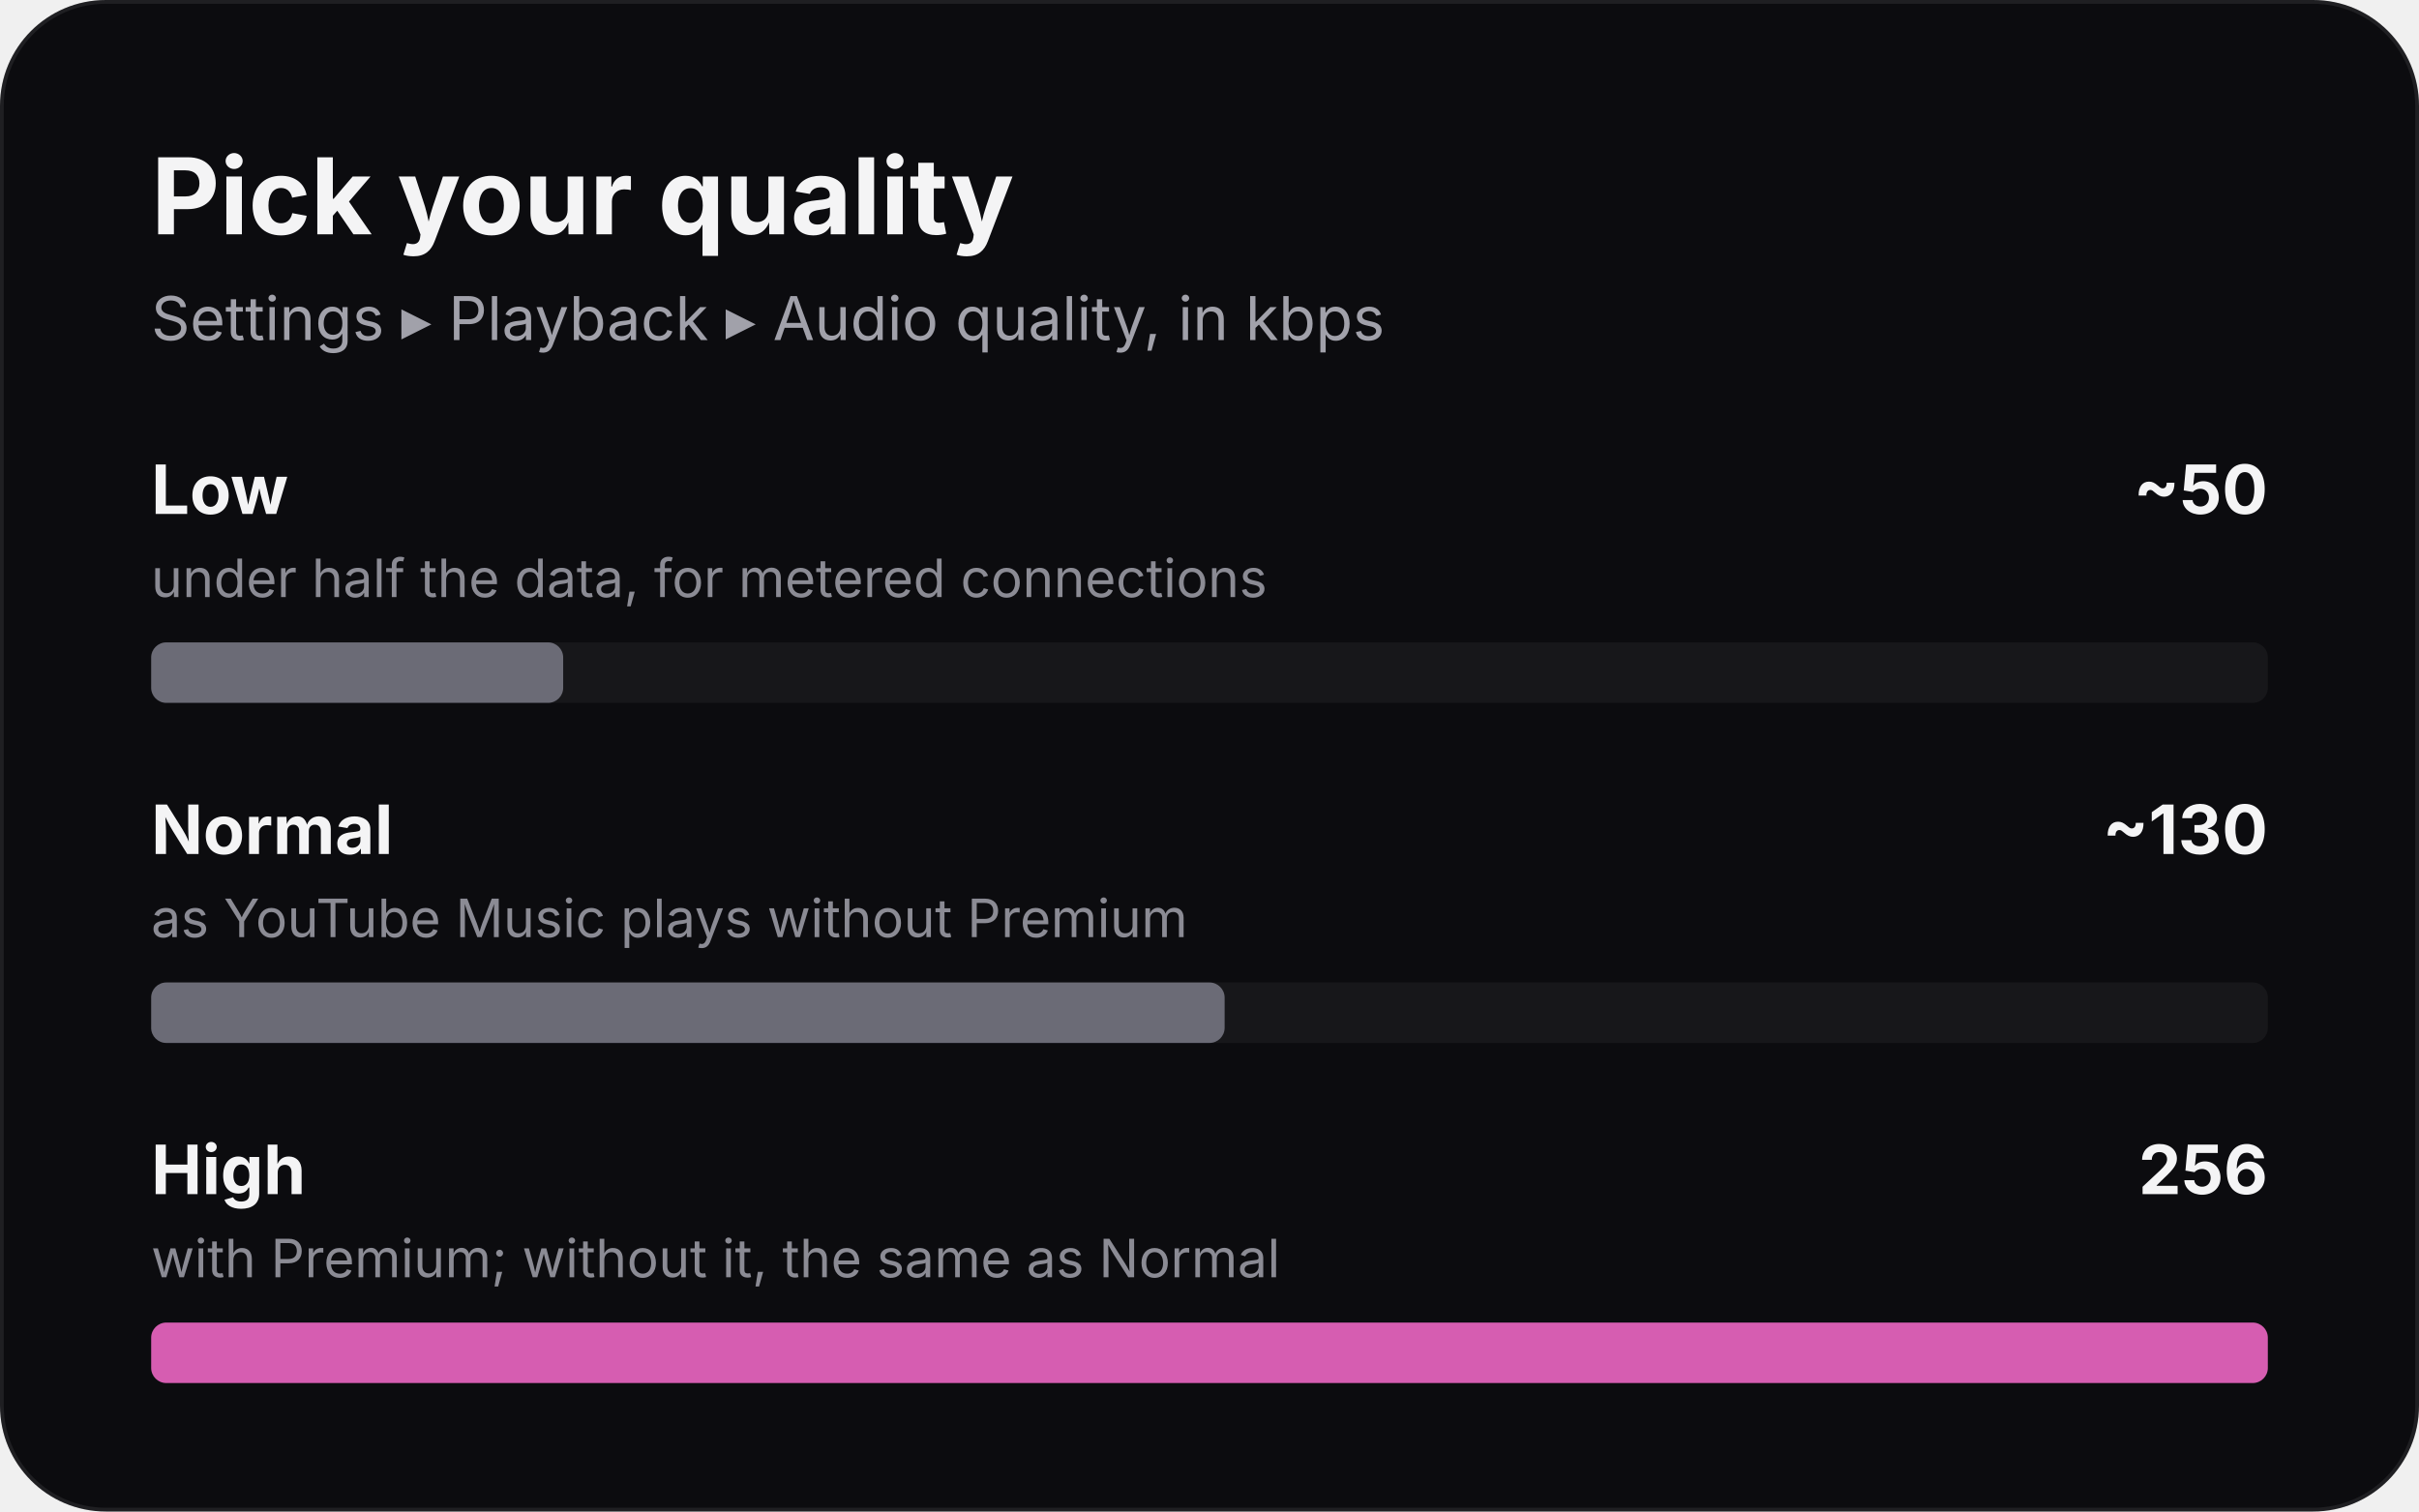
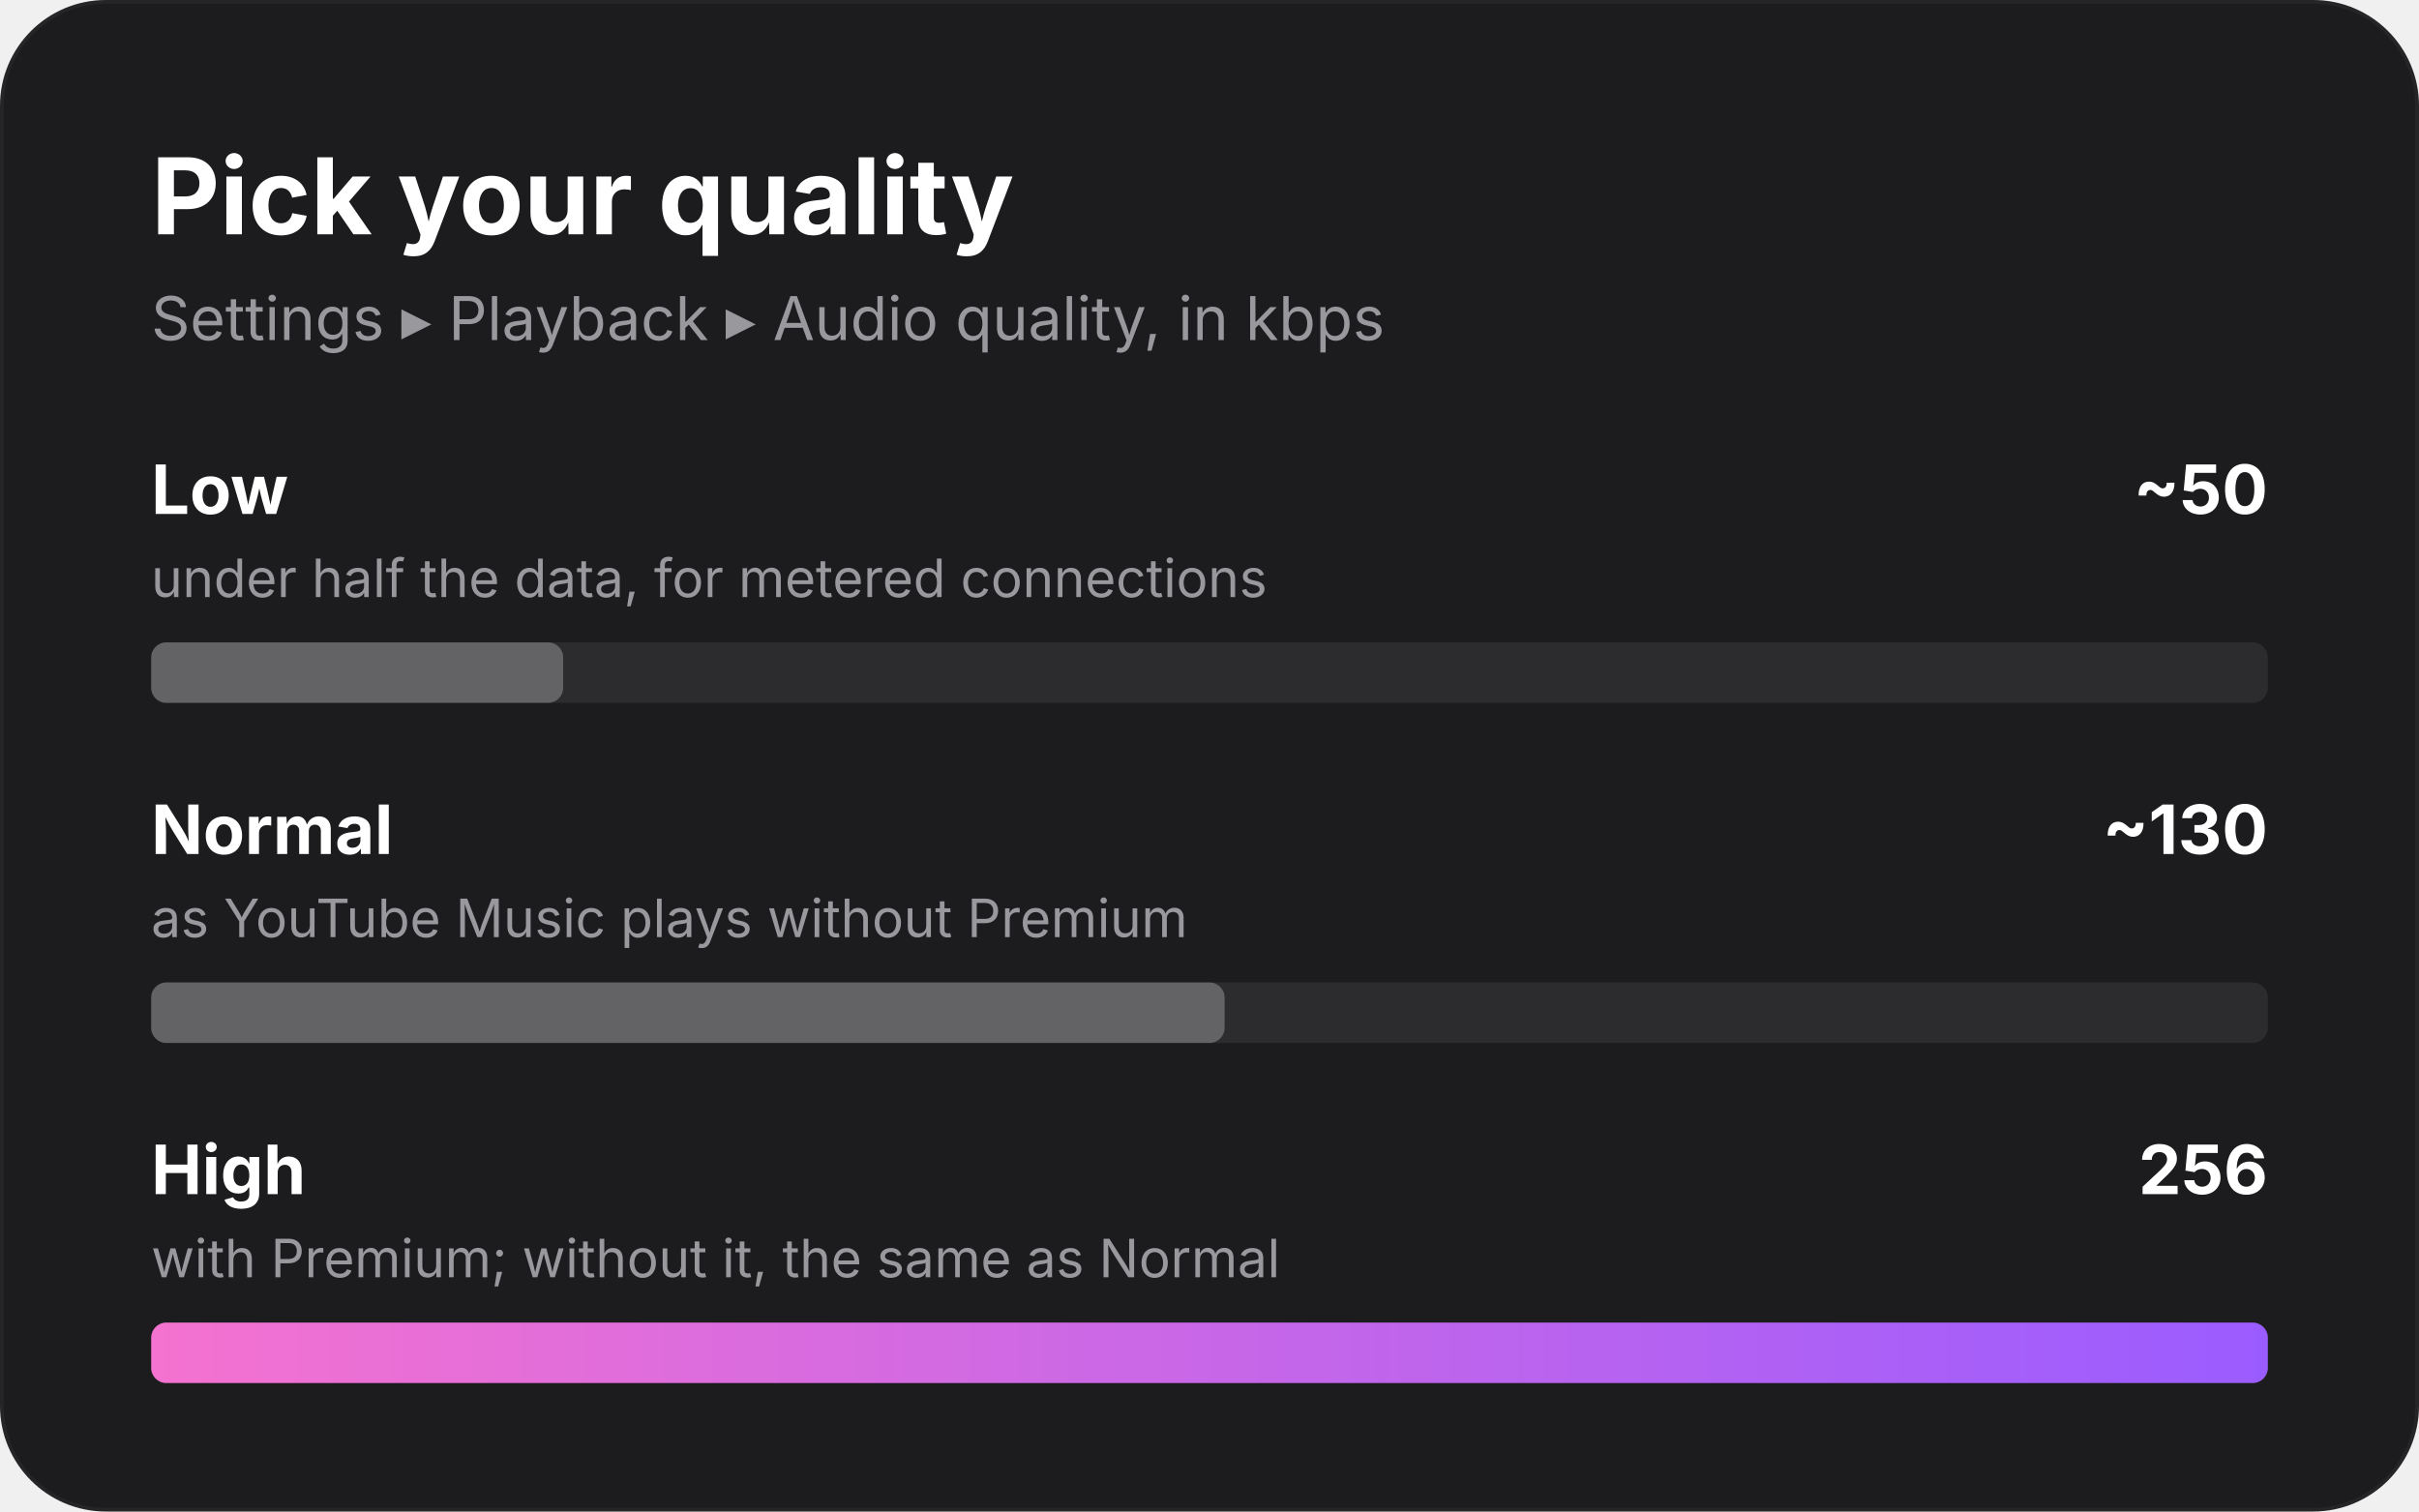
<svg xmlns="http://www.w3.org/2000/svg" width="640" height="400" viewBox="0 0 640 400">
+   <defs>
+     <linearGradient id="ink" x1="0" y1="0" x2="1" y2="0">
+       <stop offset="0" stop-color="#f472d0" />
+       <stop offset="1" stop-color="#9b5cff" />
+     </linearGradient>
+   </defs>
  <style>
    text { font-family: -apple-system, 'SF Pro Display', system-ui, 'Segoe UI Variable Display', 'Segoe UI', Inter, 'Helvetica Neue', Arial, sans-serif; }
-     .h1 { font-size: 28px; font-weight: 700; fill: #f4f4f5; }
-     .sub { font-size: 16px; fill: #a1a1aa; }
-     .name { font-size: 18px; font-weight: 700; fill: #f4f4f5; }
-     .note { font-size: 14px; fill: #8b8b94; }
-     .val { font-size: 18px; font-weight: 700; fill: #f4f4f5; }
-     .bar { fill: #6b6b76; }
-     .hi { fill: #d65db1; }
-     .track { fill: #ffffff; fill-opacity: 0.05; }
+     .h1 { font-size: 28px; font-weight: 700; fill: #ffffff; }
+     .sub { font-size: 16px; fill: #98989d; }
+     .name { font-size: 18px; font-weight: 700; fill: #ffffff; }
+     .note { font-size: 14px; fill: #98989d; }
+     .val { font-size: 18px; font-weight: 700; fill: #ffffff; }
+     .bar { fill: #636366; }
+     .hi { fill: url(#ink); }
+     .track { fill: #2c2c2e; }
  </style>
-   <rect width="640" height="400" rx="28" fill="#0c0c0f" />
-   <rect x="0.5" y="0.5" width="639" height="399" rx="27.5" fill="none" stroke="#ffffff" stroke-opacity="0.08" />
+   <rect width="640" height="400" rx="28" fill="#1c1c1e" />
+   <rect x="0.5" y="0.5" width="639" height="399" rx="27.5" fill="none" stroke="#ffffff" stroke-opacity="0.04" />
  <text class="h1" x="40" y="62">Pick your quality</text>
  <text class="sub" x="40" y="90">Settings ▸ Playback ▸ Audio quality, in kbps</text>
  <g transform="translate(40 136)">
    <text class="name" x="0" y="0">Low</text>
    <text class="val" x="560" y="0" text-anchor="end">~50</text>
    <text class="note" x="0" y="22">under half the data, for metered connections</text>
    <rect class="track" x="0" y="34" width="560" height="16" rx="4" />
    <rect class="bar" x="0" y="34" width="109" height="16" rx="4" />
  </g>
  <g transform="translate(40 226)">
    <text class="name" x="0" y="0">Normal</text>
    <text class="val" x="560" y="0" text-anchor="end">~130</text>
    <text class="note" x="0" y="22">as YouTube Music plays without Premium</text>
    <rect class="track" x="0" y="34" width="560" height="16" rx="4" />
    <rect class="bar" x="0" y="34" width="284" height="16" rx="4" />
  </g>
  <g transform="translate(40 316)">
    <text class="name" x="0" y="0">High</text>
    <text class="val" x="560" y="0" text-anchor="end">256</text>
    <text class="note" x="0" y="22">with Premium; without it, the same as Normal</text>
    <rect class="track" x="0" y="34" width="560" height="16" rx="4" />
    <rect class="hi" x="0" y="34" width="560" height="16" rx="4" />
  </g>
</svg>
